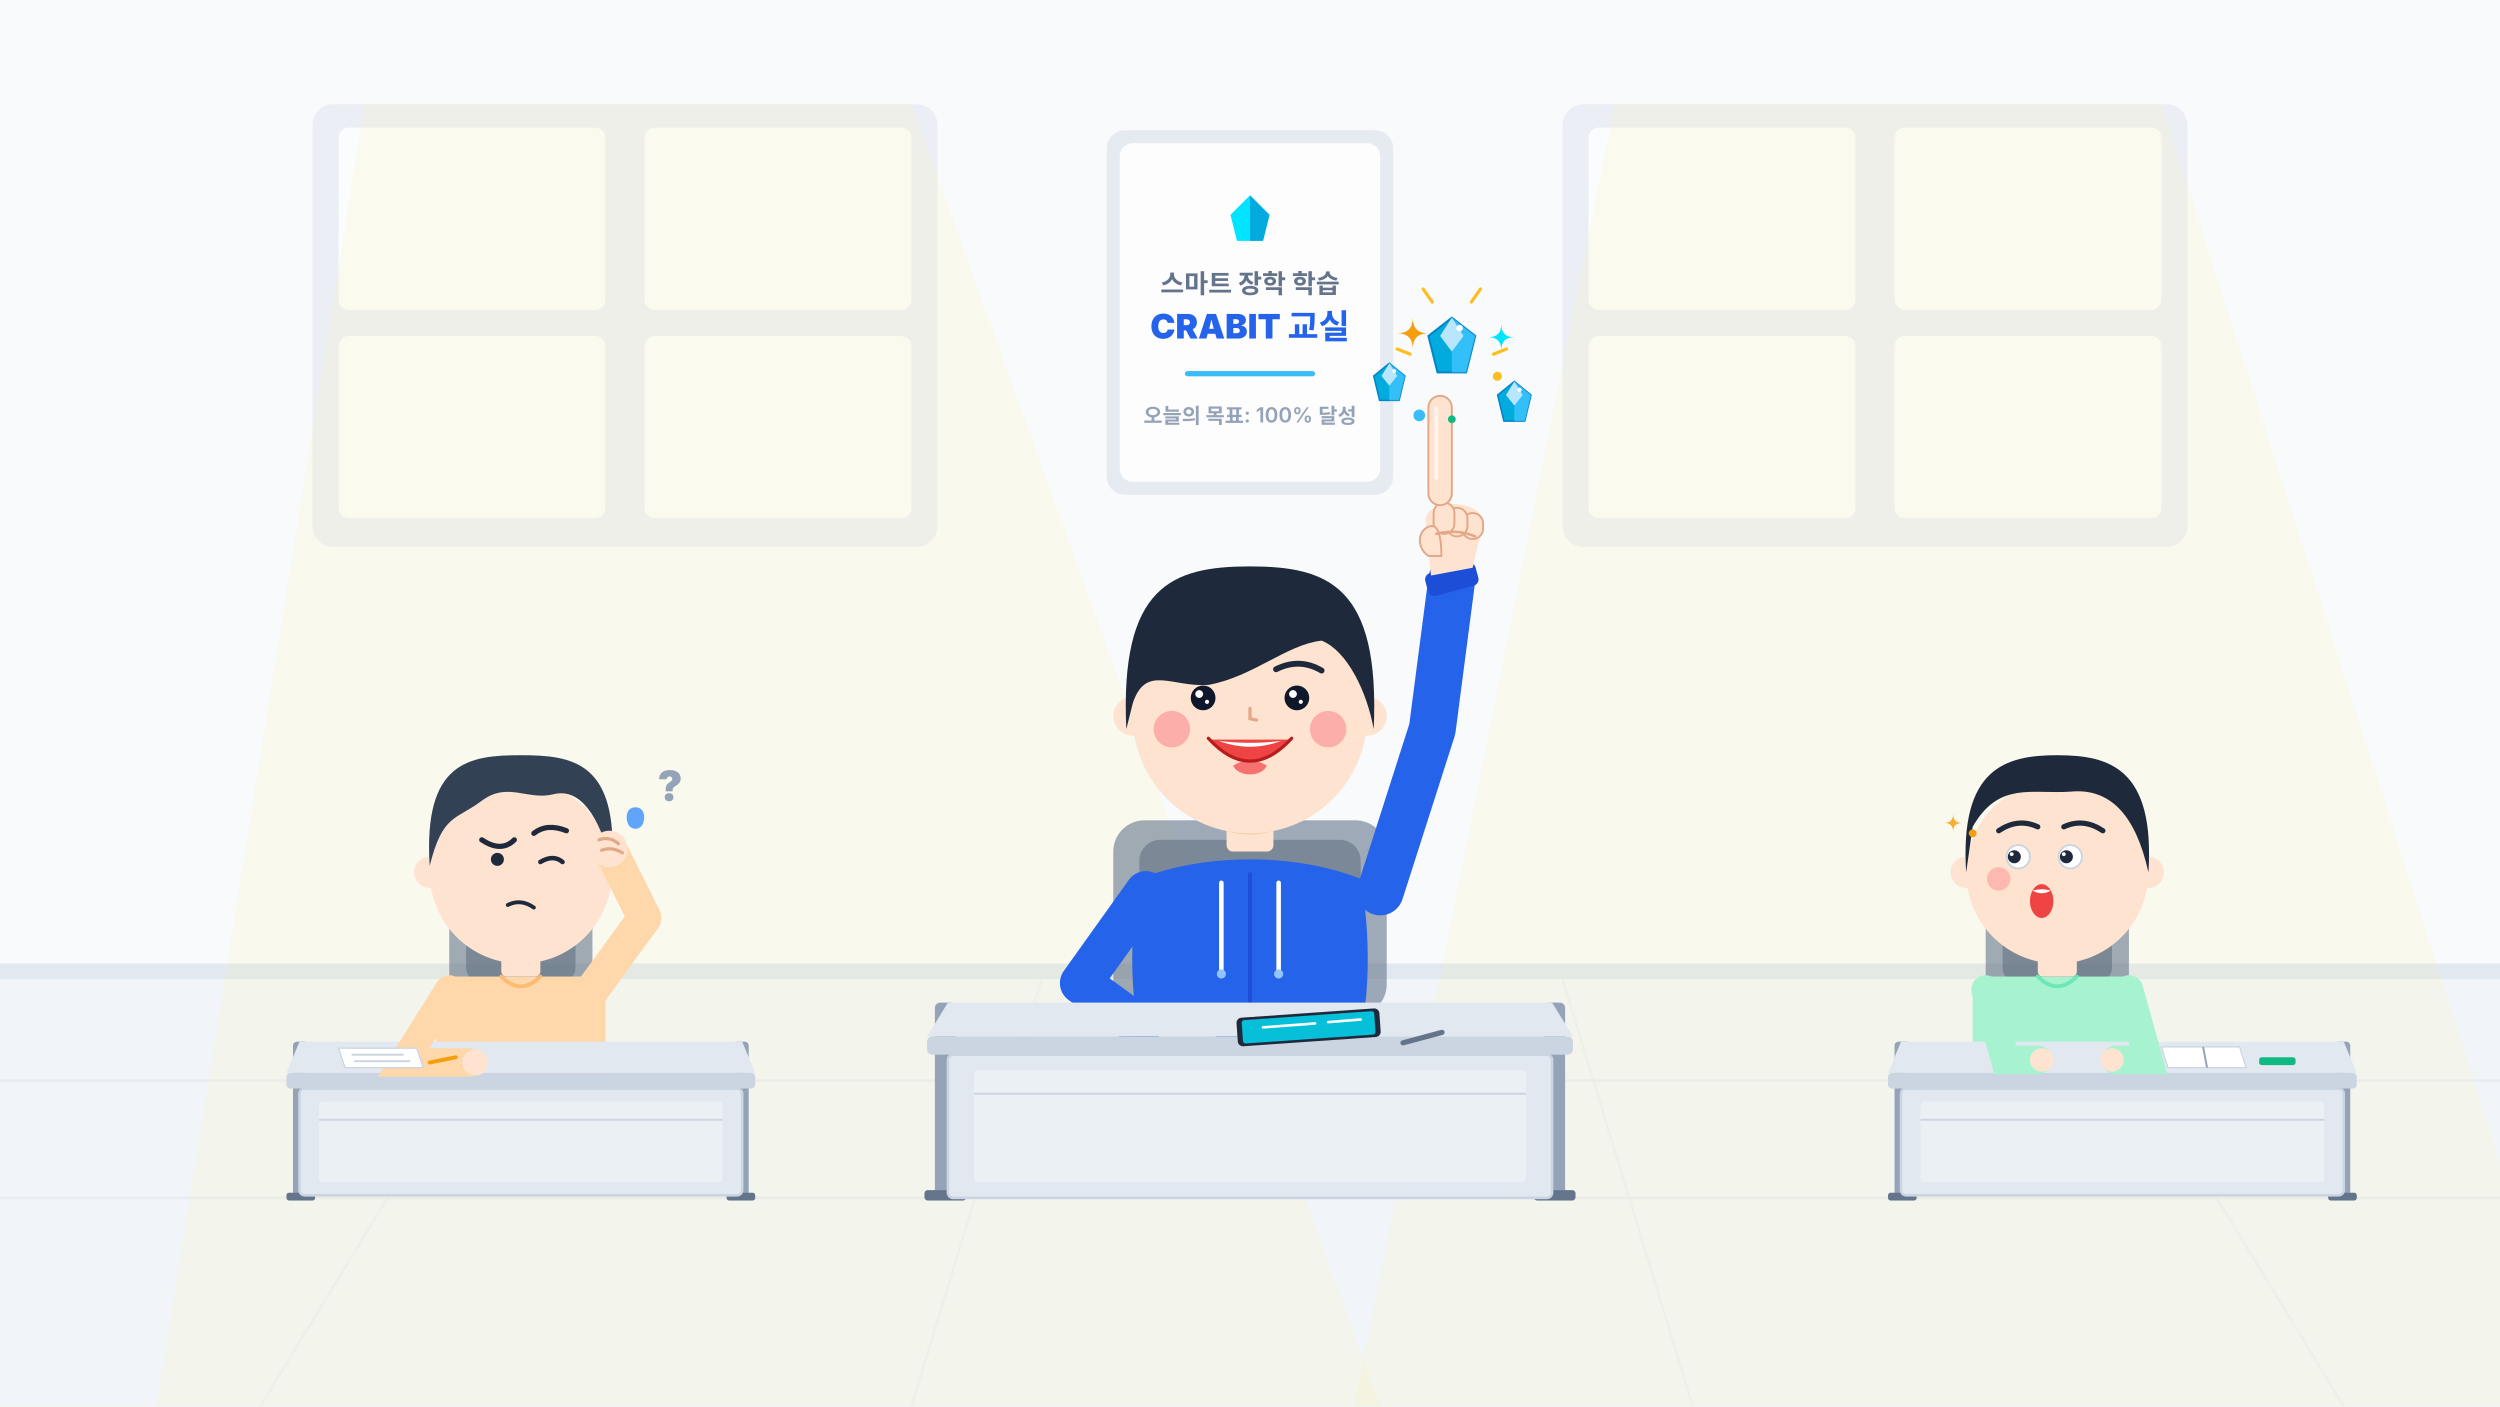
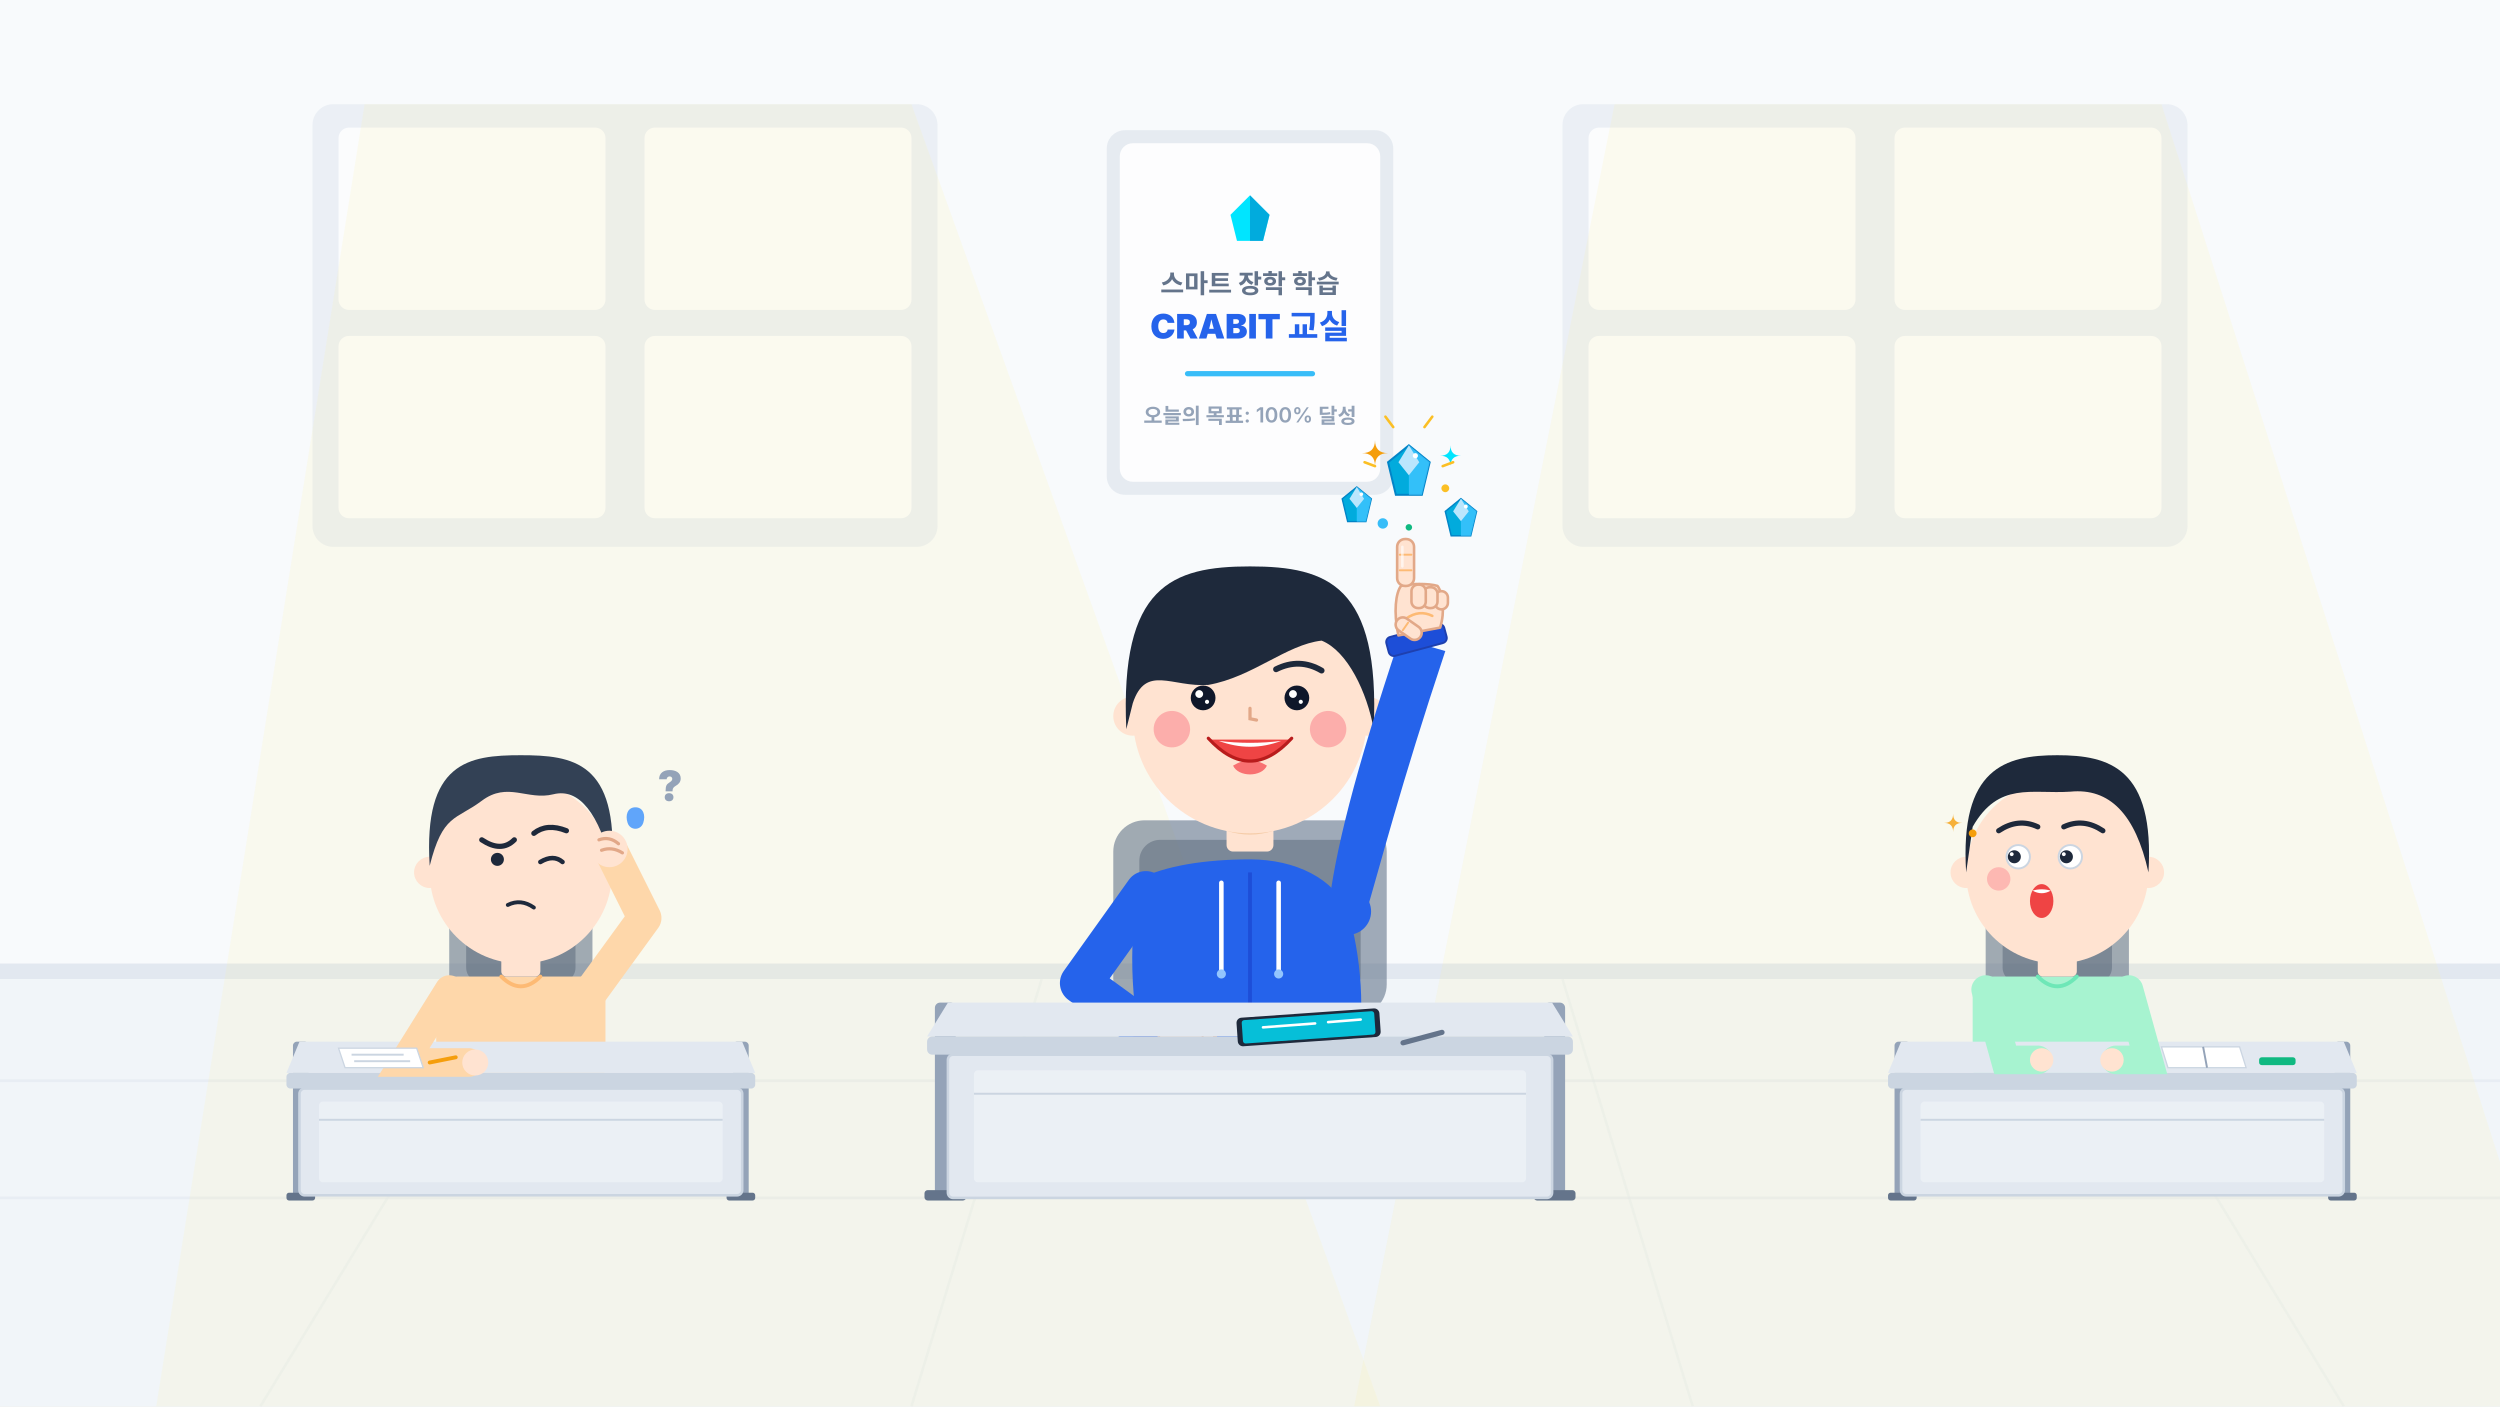
<svg xmlns="http://www.w3.org/2000/svg" viewBox="0 0 1920 1080" id="svg_scene3_classroom" preserveAspectRatio="xMidYMid meet">
  <defs>
    <linearGradient id="banner_accent_grad" x1="0%" y1="0%" x2="100%" y2="100%">
      <stop offset="0%" stop-color="#00E5FF" />
      <stop offset="100%" stop-color="#2563EB" />
    </linearGradient>
  </defs>
  <g id="bg_classroom_rear_wall">
    <rect id="classroom_rear_wall" width="1920" height="1080" fill="#F8FAFC" />
    <rect id="rear_baseboard" x="0" y="740" width="1920" height="12" fill="#E2E8F0" />
    <rect id="rear_floor" x="0" y="752" width="1920" height="328" fill="#F1F5F9" />
    <path stroke="#E2E8F0" stroke-width="2" opacity="0.6" d="M0,830 L1920,830 M0,920 L1920,920" />
    <path stroke="#E2E8F0" stroke-width="2" opacity="0.4" d="M400,752 L200,1080 M800,752 L700,1080 M1200,752 L1300,1080 M1600,752 L1800,1080" />
    <rect id="window_left_frame" x="240" y="80" width="480" height="340" rx="16" fill="#E2E8F0" opacity="0.6" />
    <rect x="260" y="98" width="205" height="140" rx="8" fill="#FFFFFF" opacity="0.8" />
    <rect x="495" y="98" width="205" height="140" rx="8" fill="#FFFFFF" opacity="0.8" />
    <rect x="260" y="258" width="205" height="140" rx="8" fill="#FFFFFF" opacity="0.8" />
    <rect x="495" y="258" width="205" height="140" rx="8" fill="#FFFFFF" opacity="0.8" />
    <rect id="window_right_frame" x="1200" y="80" width="480" height="340" rx="16" fill="#E2E8F0" opacity="0.6" />
    <rect x="1220" y="98" width="205" height="140" rx="8" fill="#FFFFFF" opacity="0.8" />
    <rect x="1455" y="98" width="205" height="140" rx="8" fill="#FFFFFF" opacity="0.8" />
    <rect x="1220" y="258" width="205" height="140" rx="8" fill="#FFFFFF" opacity="0.8" />
    <rect x="1455" y="258" width="205" height="140" rx="8" fill="#FFFFFF" opacity="0.8" />
    <polygon id="sunlight_ray_1" points="280,80 700,80 1060,1080 120,1080" fill="#FEF08A" opacity="0.12" />
    <polygon id="sunlight_ray_2" points="1240,80 1660,80 1980,1080 1040,1080" fill="#FEF08A" opacity="0.12" />
    <rect id="classroom_banner_frame" x="850" y="100" width="220" height="280" rx="14" fill="#CBD5E1" opacity="0.4" />
    <rect id="classroom_banner_plate" x="860" y="110" width="200" height="260" rx="10" fill="#FFFFFF" opacity="0.9" />
    <polygon points="960,150 975,165 970,185 950,185 945,165" fill="#00E5FF" />
    <polygon points="960,150 975,165 970,185 960,185" fill="#0284C7" opacity="0.6" />
    <text x="960" y="225" fill="#64748B" font-size="20" font-weight="bold" text-anchor="middle" font-family="system-ui, -apple-system, sans-serif">스마트 장학 학습</text>
    <text x="960" y="260" fill="#2563EB" font-size="26" font-weight="900" text-anchor="middle" font-family="system-ui, -apple-system, sans-serif">CRABIT 교실</text>
    <rect x="910" y="285" width="100" height="4" rx="2" fill="#38BDF8" />
    <text x="960" y="325" fill="#94A3B8" font-size="16" font-weight="600" text-anchor="middle" font-family="system-ui, -apple-system, sans-serif">오늘의 목표: 100% 달성</text>
  </g>
  <g id="peers_confused_group">
    <g id="peer_left" transform="translate(340, 560)">
      <g id="peer_left_chair">
        <rect id="peer_l_chair_backrest" x="5" y="80" width="110" height="130" rx="18" fill="#64748B" opacity="0.6" />
        <rect id="peer_l_chair_back_inner" x="18" y="95" width="84" height="100" rx="12" fill="#475569" opacity="0.4" />
      </g>
      <g id="peer_left_torso_layer">
        <rect id="peer_l_torso" x="-5" y="190" width="130" height="85" rx="16" fill="#FED7AA" />
        <path id="peer_l_collar" stroke="#FDBA74" stroke-width="3" stroke-linecap="round" fill="none" d="M 45,190 Q 60,205 75,190" />
      </g>
      <rect id="peer_l_neck" x="45" y="170" width="30" height="20" rx="4" fill="#FFE3D1" />
      <path id="peer_l_neck_shadow" d="M 45,170 L 75,170 L 75,176 C 65,180 55,180 45,176 Z" fill="#F5CCA8" />
      <g id="peer_left_head_and_arm">
        <circle id="peer_l_head" cx="60" cy="110" r="70" fill="#FFE3D1" />
        <circle id="peer_l_ear_l" cx="-10" cy="110" r="12" fill="#FFE3D1" />
        <circle id="peer_l_ear_r" cx="130" cy="110" r="12" fill="#FFE3D1" />
        <path id="peer_l_hair" fill="#334155" d="M -10,105 C -15,25 20,20 60,20 C 100,20 135,25 130,105 C 120,65 105,45 85,50 C 65,55 50,40 30,55 C 10,70 0,65 -10,105 Z" />
        <path id="peer_l_brows" stroke="#1E293B" stroke-width="4" stroke-linecap="round" fill="none" d="M 30,85 Q 45,95 55,85 M 70,80 Q 80,72 95,78" />
        <circle id="peer_l_eye_l" cx="42" cy="100" r="5" fill="#1E293B" />
        <path id="peer_l_eye_r_squint" stroke="#1E293B" stroke-width="3.5" stroke-linecap="round" fill="none" d="M 75,102 Q 85,96 92,102" />
        <path id="peer_l_mouth" stroke="#1E293B" stroke-width="3" stroke-linecap="round" fill="none" d="M 50,135 Q 60,130 70,137" />
        <path id="peer_l_arm_scratch" stroke="#FED7AA" stroke-width="26" stroke-linecap="round" stroke-linejoin="round" fill="none" d="M 115,200 L 155,145 L 130,95" />
        <circle id="peer_l_hand_scratch" cx="128" cy="92" r="14" fill="#FFE3D1" />
        <path id="peer_l_scratch_fingers" stroke="#E2A888" stroke-width="2.5" stroke-linecap="round" fill="none" d="M 120,85 Q 128,82 135,88 M 122,93 Q 130,90 138,95" />
        <path id="peer_l_sweat" fill="#60A5FA" d="M 148,60 C 142,60 140,66 142,72 C 144,78 152,78 154,72 C 156,66 154,60 148,60 Z" />
        <text id="peer_l_question" x="165" y="55" fill="#94A3B8" font-size="32" font-weight="900" font-family="system-ui, -apple-system, sans-serif">?</text>
      </g>
      <g id="peer_left_desk_station">
        <rect id="peer_l_leg_l" x="-115" y="240" width="12" height="120" rx="3" fill="#94A3B8" />
        <rect id="peer_l_leg_r" x="223" y="240" width="12" height="120" rx="3" fill="#94A3B8" />
        <rect id="peer_l_foot_l" x="-120" y="356" width="22" height="6" rx="2" fill="#64748B" />
        <rect id="peer_l_foot_r" x="218" y="356" width="22" height="6" rx="2" fill="#64748B" />
        <rect id="peer_l_modesty_panel" x="-110" y="276" width="340" height="82" rx="4" fill="#E2E8F0" stroke="#CBD5E1" stroke-width="2" />
        <rect id="peer_l_modesty_inner" x="-95" y="286" width="310" height="62" rx="3" fill="#F1F5F9" opacity="0.6" />
        <line x1="-95" y1="300" x2="215" y2="300" stroke="#CBD5E1" stroke-width="1.5" />
        <polygon id="peer_l_desk_top" points="-110,240 230,240 240,264 -120,264" fill="#E2E8F0" />
        <rect id="peer_l_desk_rim" x="-120" y="264" width="360" height="12" rx="3" fill="#CBD5E1" />
        <path id="peer_l_arm_rest" stroke="#FED7AA" stroke-width="22" stroke-linecap="round" fill="none" d="M 5,200 L -30,256 L 20,256" />
        <circle cx="25" cy="256" r="10" fill="#FFE3D1" />
        <polygon id="peer_l_notebook" points="-80,245 -20,245 -15,260 -75,260" fill="#FFFFFF" stroke="#CBD5E1" stroke-width="1" />
        <line x1="-70" y1="250" x2="-30" y2="250" stroke="#CBD5E1" stroke-width="1.5" />
        <line x1="-68" y1="255" x2="-25" y2="255" stroke="#CBD5E1" stroke-width="1.5" />
        <line x1="-10" y1="256" x2="10" y2="252" stroke="#F59E0B" stroke-width="3" stroke-linecap="round" />
      </g>
    </g>
    <g id="peer_right" transform="translate(1580, 560)">
      <g id="peer_right_chair">
        <rect id="peer_r_chair_backrest" x="-55" y="80" width="110" height="130" rx="18" fill="#64748B" opacity="0.6" />
        <rect id="peer_r_chair_back_inner" x="-42" y="95" width="84" height="100" rx="12" fill="#475569" opacity="0.4" />
      </g>
      <g id="peer_right_torso_layer">
        <rect id="peer_r_torso" x="-65" y="190" width="130" height="85" rx="16" fill="#A7F3D0" />
        <path id="peer_r_collar" stroke="#6EE7B7" stroke-width="3" stroke-linecap="round" fill="none" d="M -15,190 Q 0,205 15,190" />
      </g>
      <rect id="peer_r_neck" x="-15" y="170" width="30" height="20" rx="4" fill="#FFE3D1" />
      <path id="peer_r_neck_shadow" d="M -15,170 L 15,170 L 15,176 C 5,180 -5,180 -15,176 Z" fill="#F5CCA8" />
      <g id="peer_right_head_and_face">
        <circle id="peer_r_head" cx="0" cy="110" r="70" fill="#FFE3D1" />
        <circle id="peer_r_ear_l" cx="-70" cy="110" r="12" fill="#FFE3D1" />
        <circle id="peer_r_ear_r" cx="70" cy="110" r="12" fill="#FFE3D1" />
        <path id="peer_r_hair" fill="#1E293B" d="M -70,110 C -75,30 -40,20 0,20 C 40,20 75,30 70,110 C 60,65 40,45 10,48 C -20,50 -45,40 -65,75 Z" />
        <path id="peer_r_brows" stroke="#1E293B" stroke-width="4" stroke-linecap="round" fill="none" d="M -45,78 Q -30,68 -15,75 M 5,75 Q 20,68 35,78" />
        <circle id="peer_r_eye_l_sclera" cx="-30" cy="98" r="9" fill="#FFFFFF" stroke="#CBD5E1" stroke-width="1.5" />
        <circle id="peer_r_eye_l_pupil" cx="-33" cy="98" r="5" fill="#1E293B" />
        <circle id="peer_r_eye_l_glint" cx="-35" cy="96" r="1.5" fill="#FFFFFF" />
        <circle id="peer_r_eye_r_sclera" cx="10" cy="98" r="9" fill="#FFFFFF" stroke="#CBD5E1" stroke-width="1.5" />
        <circle id="peer_r_eye_r_pupil" cx="7" cy="98" r="5" fill="#1E293B" />
        <circle id="peer_r_eye_r_glint" cx="5" cy="96" r="1.5" fill="#FFFFFF" />
        <ellipse id="peer_r_mouth_open" cx="-12" cy="132" rx="9" ry="13" fill="#EF4444" />
        <path id="peer_r_mouth_teeth" fill="#FFFFFF" d="M -19,124 Q -12,128 -5,124 Q -12,122 -19,124 Z" />
        <circle id="peer_r_blush" cx="-45" cy="115" r="9" fill="#FCA5A5" opacity="0.7" />
        <circle cx="-65" cy="80" r="3" fill="#F59E0B" />
        <path d="M -80,65 Q -80,72 -87,72 Q -80,72 -80,79 Q -80,72 -73,72 Q -80,72 -80,65 Z" fill="#F59E0B" opacity="0.8" />
      </g>
      <g id="peer_right_desk_station">
        <rect id="peer_r_leg_l" x="-125" y="240" width="12" height="120" rx="3" fill="#94A3B8" />
        <rect id="peer_r_leg_r" x="213" y="240" width="12" height="120" rx="3" fill="#94A3B8" />
        <rect id="peer_r_foot_l" x="-130" y="356" width="22" height="6" rx="2" fill="#64748B" />
        <rect id="peer_r_foot_r" x="208" y="356" width="22" height="6" rx="2" fill="#64748B" />
        <rect id="peer_r_modesty_panel" x="-120" y="276" width="340" height="82" rx="4" fill="#E2E8F0" stroke="#CBD5E1" stroke-width="2" />
        <rect id="peer_r_modesty_inner" x="-105" y="286" width="310" height="62" rx="3" fill="#F1F5F9" opacity="0.6" />
        <line x1="-105" y1="300" x2="205" y2="300" stroke="#CBD5E1" stroke-width="1.5" />
        <polygon id="peer_r_desk_top" points="-120,240 220,240 230,264 -130,264" fill="#E2E8F0" />
        <rect id="peer_r_desk_rim" x="-130" y="264" width="360" height="12" rx="3" fill="#CBD5E1" />
        <path id="peer_r_arm_l" stroke="#A7F3D0" stroke-width="22" stroke-linecap="round" fill="none" d="M -55,200 L -40,254 L -15,254" />
        <circle cx="-12" cy="254" r="9" fill="#FFE3D1" />
        <path id="peer_r_arm_r" stroke="#A7F3D0" stroke-width="22" stroke-linecap="round" fill="none" d="M 55,200 L 70,254 L 45,254" />
        <circle cx="42" cy="254" r="9" fill="#FFE3D1" />
        <polygon id="peer_r_book" points="80,244 140,244 145,260 85,260" fill="#FFFFFF" stroke="#CBD5E1" stroke-width="1" />
        <line x1="112" y1="244" x2="115" y2="260" stroke="#94A3B8" stroke-width="1.5" />
        <rect x="155" y="252" width="28" height="6" rx="2" fill="#10B981" />
      </g>
    </g>
  </g>
-   <g id="hero_student_empowered" transform="translate(960, 560)">
+   <g id="hero_crabit_student_group" transform="translate(960, 560)">
    <g id="hero_chair_backrest">
      <rect id="hero_chair_back_cushion" x="-105" y="70" width="210" height="150" rx="24" fill="#64748B" opacity="0.6" />
      <rect id="hero_chair_back_inner" x="-85" y="85" width="170" height="120" rx="16" fill="#475569" opacity="0.4" />
    </g>
-     <g id="hero_torso_layer">
-       <path id="hero_hoodie_body" fill="#2563EB" d="M -85,115 C -95,170 -90,225 -80,250 L 80,250 C 90,225 95,170 85,115 C 60,105 30,100 0,100 C -30,100 -60,105 -85,115 Z" />
+     <g id="hero_torso">
+       <path id="hero_hoodie_body" fill="#2563EB" d="M -85,115 C -95,170 -90,225 -80,250 L 80,250 C 90,225 85,170 75,140 C 65,115 35,100 0,100 C -35,100 -65,105 -85,115 Z" />
      <line id="hero_hoodie_seam" x1="0" y1="110" x2="0" y2="250" stroke="#1D4ED8" stroke-width="3" />
      <path stroke="#FFFFFF" stroke-width="3.5" stroke-linecap="round" fill="none" d="M -22,118 L -22,185 M 22,118 L 22,185" />
      <circle cx="-22" cy="188" r="3.5" fill="#93C5FD" />
      <circle cx="22" cy="188" r="3.5" fill="#93C5FD" />
      <path stroke="#1D4ED8" stroke-width="2.5" stroke-linecap="round" fill="none" d="M -50,225 Q 0,235 50,225" />
    </g>
    <g id="hero_left_arm_resting">
      <path id="hero_arm_l_path" stroke="#2563EB" stroke-width="32" stroke-linecap="round" stroke-linejoin="round" fill="none" d="M -80,125 L -130,195 L -75,235" />
      <rect id="hero_cuff_l" x="-95" y="224" width="30" height="15" rx="4" fill="#1D4ED8" transform="rotate(20 -80 231)" />
-       <path id="hero_hand_l_palm" fill="#FFE3D1" d="M -70,230 L -30,230 C -25,230 -25,245 -30,245 L -70,245 Z" />
-       <circle cx="-32" cy="237" r="5" fill="#FFE3D1" />
+       <path id="hero_hand_l_palm" fill="#FFE3D1" stroke="#E2A888" stroke-width="2" stroke-linecap="round" d="M -70,230 L -30,230 C -25,230 -25,245 -30,245 L -70,245 Z" />
+       <circle cx="-32" cy="237" r="4.5" fill="#FFE3D1" stroke="#E2A888" stroke-width="1.5" />
    </g>
    <g id="hero_neck_column">
      <rect id="hero_neck" x="-18" y="70" width="36" height="24" rx="5" fill="#FFE3D1" />
      <path id="hero_neck_shadow" d="M -18,70 L 18,70 L 18,78 C 6,82 -6,82 -18,78 Z" fill="#F5CCA8" />
    </g>
    <g id="hero_head_group">
      <circle id="hero_head_circle" cx="0" cy="-10" r="90" fill="#FFE3D1" />
      <circle id="hero_ear_l" cx="-90" cy="-10" r="15" fill="#FFE3D1" />
      <circle id="hero_ear_r" cx="90" cy="-10" r="15" fill="#FFE3D1" />
      <path id="hero_hair_neat" fill="#1E293B" d="M -95 0 C -100 -110 -60 -125 0 -125 C 60 -125 100 -110 95 0 C 90 -28 75 -60 55 -68 C 28 -65 2 -40 -32 -34 C -60 -32 -80 -50 -90 -20 Z" />
      <circle id="hero_blush_l" cx="-60" cy="0" r="14" fill="#FCA5A5" opacity="0.85" />
      <circle id="hero_blush_r" cx="60" cy="0" r="14" fill="#FCA5A5" opacity="0.85" />
      <path id="hero_brows" stroke="#1E293B" stroke-width="4.5" stroke-linecap="round" fill="none" d="M -55,-45 Q -38,-55 -20,-46 M 20,-46 Q 38,-55 55,-45" />
      <circle id="hero_eye_l" cx="-36" cy="-24" r="9.5" fill="#0F172A" />
      <circle id="hero_eye_l_glint" cx="-39" cy="-27" r="3" fill="#FFFFFF" />
      <circle id="hero_eye_l_sub" cx="-33" cy="-21" r="1.6" fill="#FFFFFF" />
      <circle id="hero_eye_r" cx="36" cy="-24" r="9.5" fill="#0F172A" />
      <circle id="hero_eye_r_glint" cx="33" cy="-27" r="3" fill="#FFFFFF" />
      <circle id="hero_eye_r_sub" cx="39" cy="-21" r="1.6" fill="#FFFFFF" />
      <path id="hero_nose" stroke="#E2A888" stroke-width="2.5" stroke-linecap="round" fill="none" d="M 0,-16 L 0,-8 L 5,-7" />
      <path id="hero_broad_smile" fill="#EF4444" d="M -30,8 Q 0,40 30,8 Z" />
      <path id="hero_smile_teeth" fill="#FFFFFF" d="M -24,9 Q 0,18 24,9 Q 0,12 -24,9 Z" />
      <path id="hero_smile_tongue" fill="#F87171" d="M -13,28 Q 0,20 13,28 C 9,37 -9,37 -13,28 Z" />
      <path id="hero_smile_outline" stroke="#B91C1C" stroke-width="2.5" stroke-linecap="round" fill="none" d="M -32,7 Q 0,42 32,7" />
    </g>
    <g id="hero_raised_arm_layer">
-       <path id="hero_arm_sleeve" stroke="#2563EB" stroke-width="36" stroke-linecap="round" stroke-linejoin="round" fill="none" d="M 100,125 L 140,0 L 155,-115" />
-       <rect id="hero_wrist_cuff" x="135" y="-124" width="40" height="18" rx="5" fill="#1D4ED8" transform="rotate(-15 155 -115)" />
-       <g id="hero_hand_gesture" transform="translate(155, -118)">
-         <path id="hero_hand_wrist_base" fill="#FFE3D1" d="M -16,0 L 16,-6 L 24,-40 C 24,-60 -24,-60 -20,-40 Z" />
-         <rect id="finger_curled_pinky" x="8" y="-48" width="16" height="20" rx="8" fill="#FFE3D1" stroke="#E2A888" stroke-width="1.5" />
-         <rect id="finger_curled_ring" x="-4" y="-52" width="16" height="22" rx="8" fill="#FFE3D1" stroke="#E2A888" stroke-width="1.5" />
-         <rect id="finger_curled_middle" x="-14" y="-56" width="16" height="24" rx="8" fill="#FFE3D1" stroke="#E2A888" stroke-width="1.5" />
-         <path id="hero_thumb_tucked" fill="#FFE3D1" stroke="#E2A888" stroke-width="1.5" d="M -18,-15 C -28,-22 -26,-36 -16,-38 C -10,-39 -8,-28 -8,-15 Z" />
-         <rect id="hero_finger_index_raised" x="-18" y="-138" width="18" height="84" rx="9" fill="#FFE3D1" stroke="#E2A888" stroke-width="1.5" />
-         <line x1="-12" y1="-128" x2="-12" y2="-75" stroke="#FFFFFF" stroke-width="3" stroke-linecap="round" opacity="0.6" />
-         <path stroke="#E2A888" stroke-width="2" stroke-linecap="round" fill="none" d="M -12,-32 Q 4,-36 18,-30" />
-       </g>
-       <g id="hero_carat_sparkles_group" transform="translate(155, -256)">
-         <g id="carat_gem_primary" transform="translate(0, -38)">
-           <polygon id="gem1_outer" points="0,-22 18,-8 11,20 -11,20 -18,-8" fill="#00E5FF" stroke="#0284C7" stroke-width="1.5" />
-           <polygon id="gem1_facet_r" points="0,-22 18,-8 11,20 0,20" fill="#38BDF8" opacity="0.9" />
-           <polygon id="gem1_facet_l" points="0,-22 0,20 -11,20 -18,-8" fill="#0284C7" opacity="0.6" />
-           <polygon id="gem1_facet_top" points="0,-22 9,-8 0,4 -9,-8" fill="#BAE6FD" />
-           <circle id="gem1_catchlight" cx="6" cy="-14" r="2.5" fill="#FFFFFF" />
-         </g>
-         <g id="carat_gem_left" transform="translate(-48, -10) scale(0.75)">
+       <circle id="hero_shoulder_joint_weld" cx="75" cy="140" r="18" fill="#2563EB" />
+       <path id="hero_arm_sleeve" fill="#2563EB" d="M 60,140 C 65,95 80,35 115,-70 L 150,-60 C 115,45 100,105 88,145 Z" />
+       <rect id="hero_wrist_cuff" x="105" y="-76" width="46" height="15" rx="4" fill="#1D4ED8" stroke="#1E40AF" stroke-width="1.5" transform="rotate(-15 128 -68)" />
+       <g id="hero_hand_gesture" transform="translate(130, -70)">
+         <path id="hero_palm_base" fill="#FFE3D1" stroke="#E2A888" stroke-width="2" stroke-linecap="round" stroke-linejoin="round" d="M -16,-2 L 16,-8 C 20,-20 18,-35 14,-40 C 8,-42 -8,-42 -14,-40 C -18,-35 -20,-20 -16,-2 Z" />
+         <path d="M -10,-15 Q 0,-22 10,-17" stroke="#FDBA74" stroke-width="2" stroke-linecap="round" fill="none" />
+         <rect id="finger_curled_pinky" x="12" y="-36" width="10" height="14" rx="5" fill="#FFE3D1" stroke="#E2A888" stroke-width="2" />
+         <rect id="finger_curled_ring" x="3" y="-39" width="11" height="16" rx="5" fill="#FFE3D1" stroke="#E2A888" stroke-width="2" />
+         <rect id="finger_curled_middle" x="-6" y="-41" width="11" height="18" rx="5" fill="#FFE3D1" stroke="#E2A888" stroke-width="2" />
+         <g id="hero_thumb_folded" transform="translate(-14, -18) rotate(35)">
+           <rect id="hero_thumb_body" x="0" y="0" width="22" height="11" rx="5.5" fill="#FFE3D1" stroke="#E2A888" stroke-width="2" />
+           <line x1="8" y1="2" x2="8" y2="9" stroke="#FDBA74" stroke-width="1.5" stroke-linecap="round" />
+         </g>
+         <g id="hero_index_finger_group">
+           <rect id="hero_finger_index_raised" x="-17" y="-76" width="13" height="36" rx="6" ry="6" fill="#FFE3D1" stroke="#E2A888" stroke-width="2" />
+           <line x1="-15" y1="-64" x2="-6" y2="-64" stroke="#FDBA74" stroke-width="1.5" stroke-linecap="round" />
+           <line x1="-15" y1="-52" x2="-6" y2="-52" stroke="#FDBA74" stroke-width="1.5" stroke-linecap="round" />
+           <line x1="-13" y1="-70" x2="-13" y2="-55" stroke="#FFFFFF" stroke-width="2" stroke-linecap="round" opacity="0.6" />
+         </g>
+       </g>
+       <g id="hero_carat_sparkles_group" transform="translate(122, -180)">
+         <g id="carat_gem_primary" transform="translate(0, -18)">
+           <polygon id="gem1_outer" points="0,-20 16,-7 10,18 -10,18 -16,-7" fill="#00E5FF" stroke="#0284C7" stroke-width="1.5" />
+           <polygon id="gem1_facet_r" points="0,-20 16,-7 10,18 0,18" fill="#38BDF8" opacity="0.9" />
+           <polygon id="gem1_facet_l" points="0,-20 0,18 -10,18 -16,-7" fill="#0284C7" opacity="0.6" />
+           <polygon id="gem1_facet_top" points="0,-20 8,-7 0,3 -8,-7" fill="#BAE6FD" />
+           <circle id="gem1_catchlight" cx="5" cy="-12" r="2" fill="#FFFFFF" />
+         </g>
+         <g id="carat_gem_left" transform="translate(-40, 8) scale(0.7)">
          <polygon points="0,-20 16,-7 10,18 -10,18 -16,-7" fill="#00E5FF" stroke="#0284C7" stroke-width="1.5" />
          <polygon points="0,-20 16,-7 10,18 0,18" fill="#38BDF8" opacity="0.9" />
          <polygon points="0,-20 0,18 -10,18 -16,-7" fill="#0284C7" opacity="0.6" />
          <polygon points="0,-20 8,-7 0,3 -8,-7" fill="#BAE6FD" />
          <circle cx="5" cy="-12" r="2" fill="#FFFFFF" />
        </g>
-         <g id="carat_gem_right" transform="translate(48, 5) scale(0.8)">
+         <g id="carat_gem_right" transform="translate(40, 18) scale(0.75)">
          <polygon points="0,-20 16,-7 10,18 -10,18 -16,-7" fill="#00E5FF" stroke="#0284C7" stroke-width="1.5" />
          <polygon points="0,-20 16,-7 10,18 0,18" fill="#38BDF8" opacity="0.9" />
          <polygon points="0,-20 0,18 -10,18 -16,-7" fill="#0284C7" opacity="0.6" />
          <polygon points="0,-20 8,-7 0,3 -8,-7" fill="#BAE6FD" />
          <circle cx="5" cy="-12" r="2" fill="#FFFFFF" />
        </g>
-         <path id="sparkle_star_gold_main" fill="#F59E0B" d="M -30,-60 Q -30,-48 -42,-48 Q -30,-48 -30,-36 Q -30,-48 -18,-48 Q -30,-48 -30,-60 Z" />
-         <path id="sparkle_star_cyan_sub" fill="#00E5FF" d="M 38,-55 Q 38,-45 28,-45 Q 38,-45 38,-35 Q 38,-45 48,-45 Q 38,-45 38,-55 Z" />
-         <circle cx="-25" cy="15" r="4.5" fill="#38BDF8" />
-         <circle cx="35" cy="-15" r="3.5" fill="#FBBF24" />
-         <circle cx="0" cy="18" r="3" fill="#10B981" />
-         <path stroke="#FBBF24" stroke-width="2.5" stroke-linecap="round" d="M -15,-72 L -22,-82 M 15,-72 L 22,-82 M -32,-32 L -42,-36 M 32,-32 L 42,-36" />
+         <path id="sparkle_star_gold_main" fill="#F59E0B" d="M -26,-42 Q -26,-32 -36,-32 Q -26,-32 -26,-22 Q -26,-32 -16,-32 Q -26,-32 -26,-42 Z" />
+         <path id="sparkle_star_cyan_sub" fill="#00E5FF" d="M 32,-38 Q 32,-30 24,-30 Q 32,-30 32,-22 Q 32,-30 40,-30 Q 32,-30 32,-38 Z" />
+         <circle cx="-20" cy="22" r="4" fill="#38BDF8" />
+         <circle cx="28" cy="-5" r="3" fill="#FBBF24" />
+         <circle cx="0" cy="25" r="2.5" fill="#10B981" />
+         <path stroke="#FBBF24" stroke-width="2" stroke-linecap="round" d="M -12,-52 L -18,-60 M 12,-52 L 18,-60 M -26,-22 L -34,-25 M 26,-22 L 34,-25" />
      </g>
    </g>
    <g id="hero_desk_station">
      <rect id="hero_leg_l" x="-242" y="210" width="16" height="150" rx="4" fill="#94A3B8" />
      <rect id="hero_leg_r" x="226" y="210" width="16" height="150" rx="4" fill="#94A3B8" />
      <rect id="hero_foot_l" x="-250" y="354" width="32" height="8" rx="2.5" fill="#64748B" />
      <rect id="hero_foot_r" x="218" y="354" width="32" height="8" rx="2.5" fill="#64748B" />
      <rect id="hero_modesty_panel" x="-232" y="250" width="464" height="110" rx="4" fill="#E2E8F0" stroke="#CBD5E1" stroke-width="2" />
      <rect id="hero_modesty_inner" x="-212" y="262" width="424" height="86" rx="3" fill="#F1F5F9" opacity="0.6" />
      <line x1="-212" y1="280" x2="212" y2="280" stroke="#CBD5E1" stroke-width="1.5" />
      <polygon id="hero_desk_top" points="-232,210 232,210 248,236 -248,236" fill="#E2E8F0" />
      <rect id="hero_desk_rim" x="-248" y="236" width="496" height="14" rx="4" fill="#CBD5E1" />
      <g id="hero_desk_props">
        <rect id="hero_tablet_chassis" x="-10" y="218" width="110" height="22" rx="4" fill="#1E293B" transform="rotate(-4 45 229)" />
        <rect id="hero_tablet_screen" x="-6" y="220" width="102" height="18" rx="2" fill="#00E5FF" opacity="0.8" transform="rotate(-4 45 229)" />
        <line x1="10" y1="229" x2="50" y2="226" stroke="#FFFFFF" stroke-width="2" stroke-linecap="round" />
        <line x1="60" y1="225" x2="85" y2="223" stroke="#FFFFFF" stroke-width="2" stroke-linecap="round" />
        <rect id="hero_stylus" x="115" y="235" width="35" height="4" rx="2" fill="#64748B" transform="rotate(-15 132 237)" />
      </g>
    </g>
  </g>
</svg>
